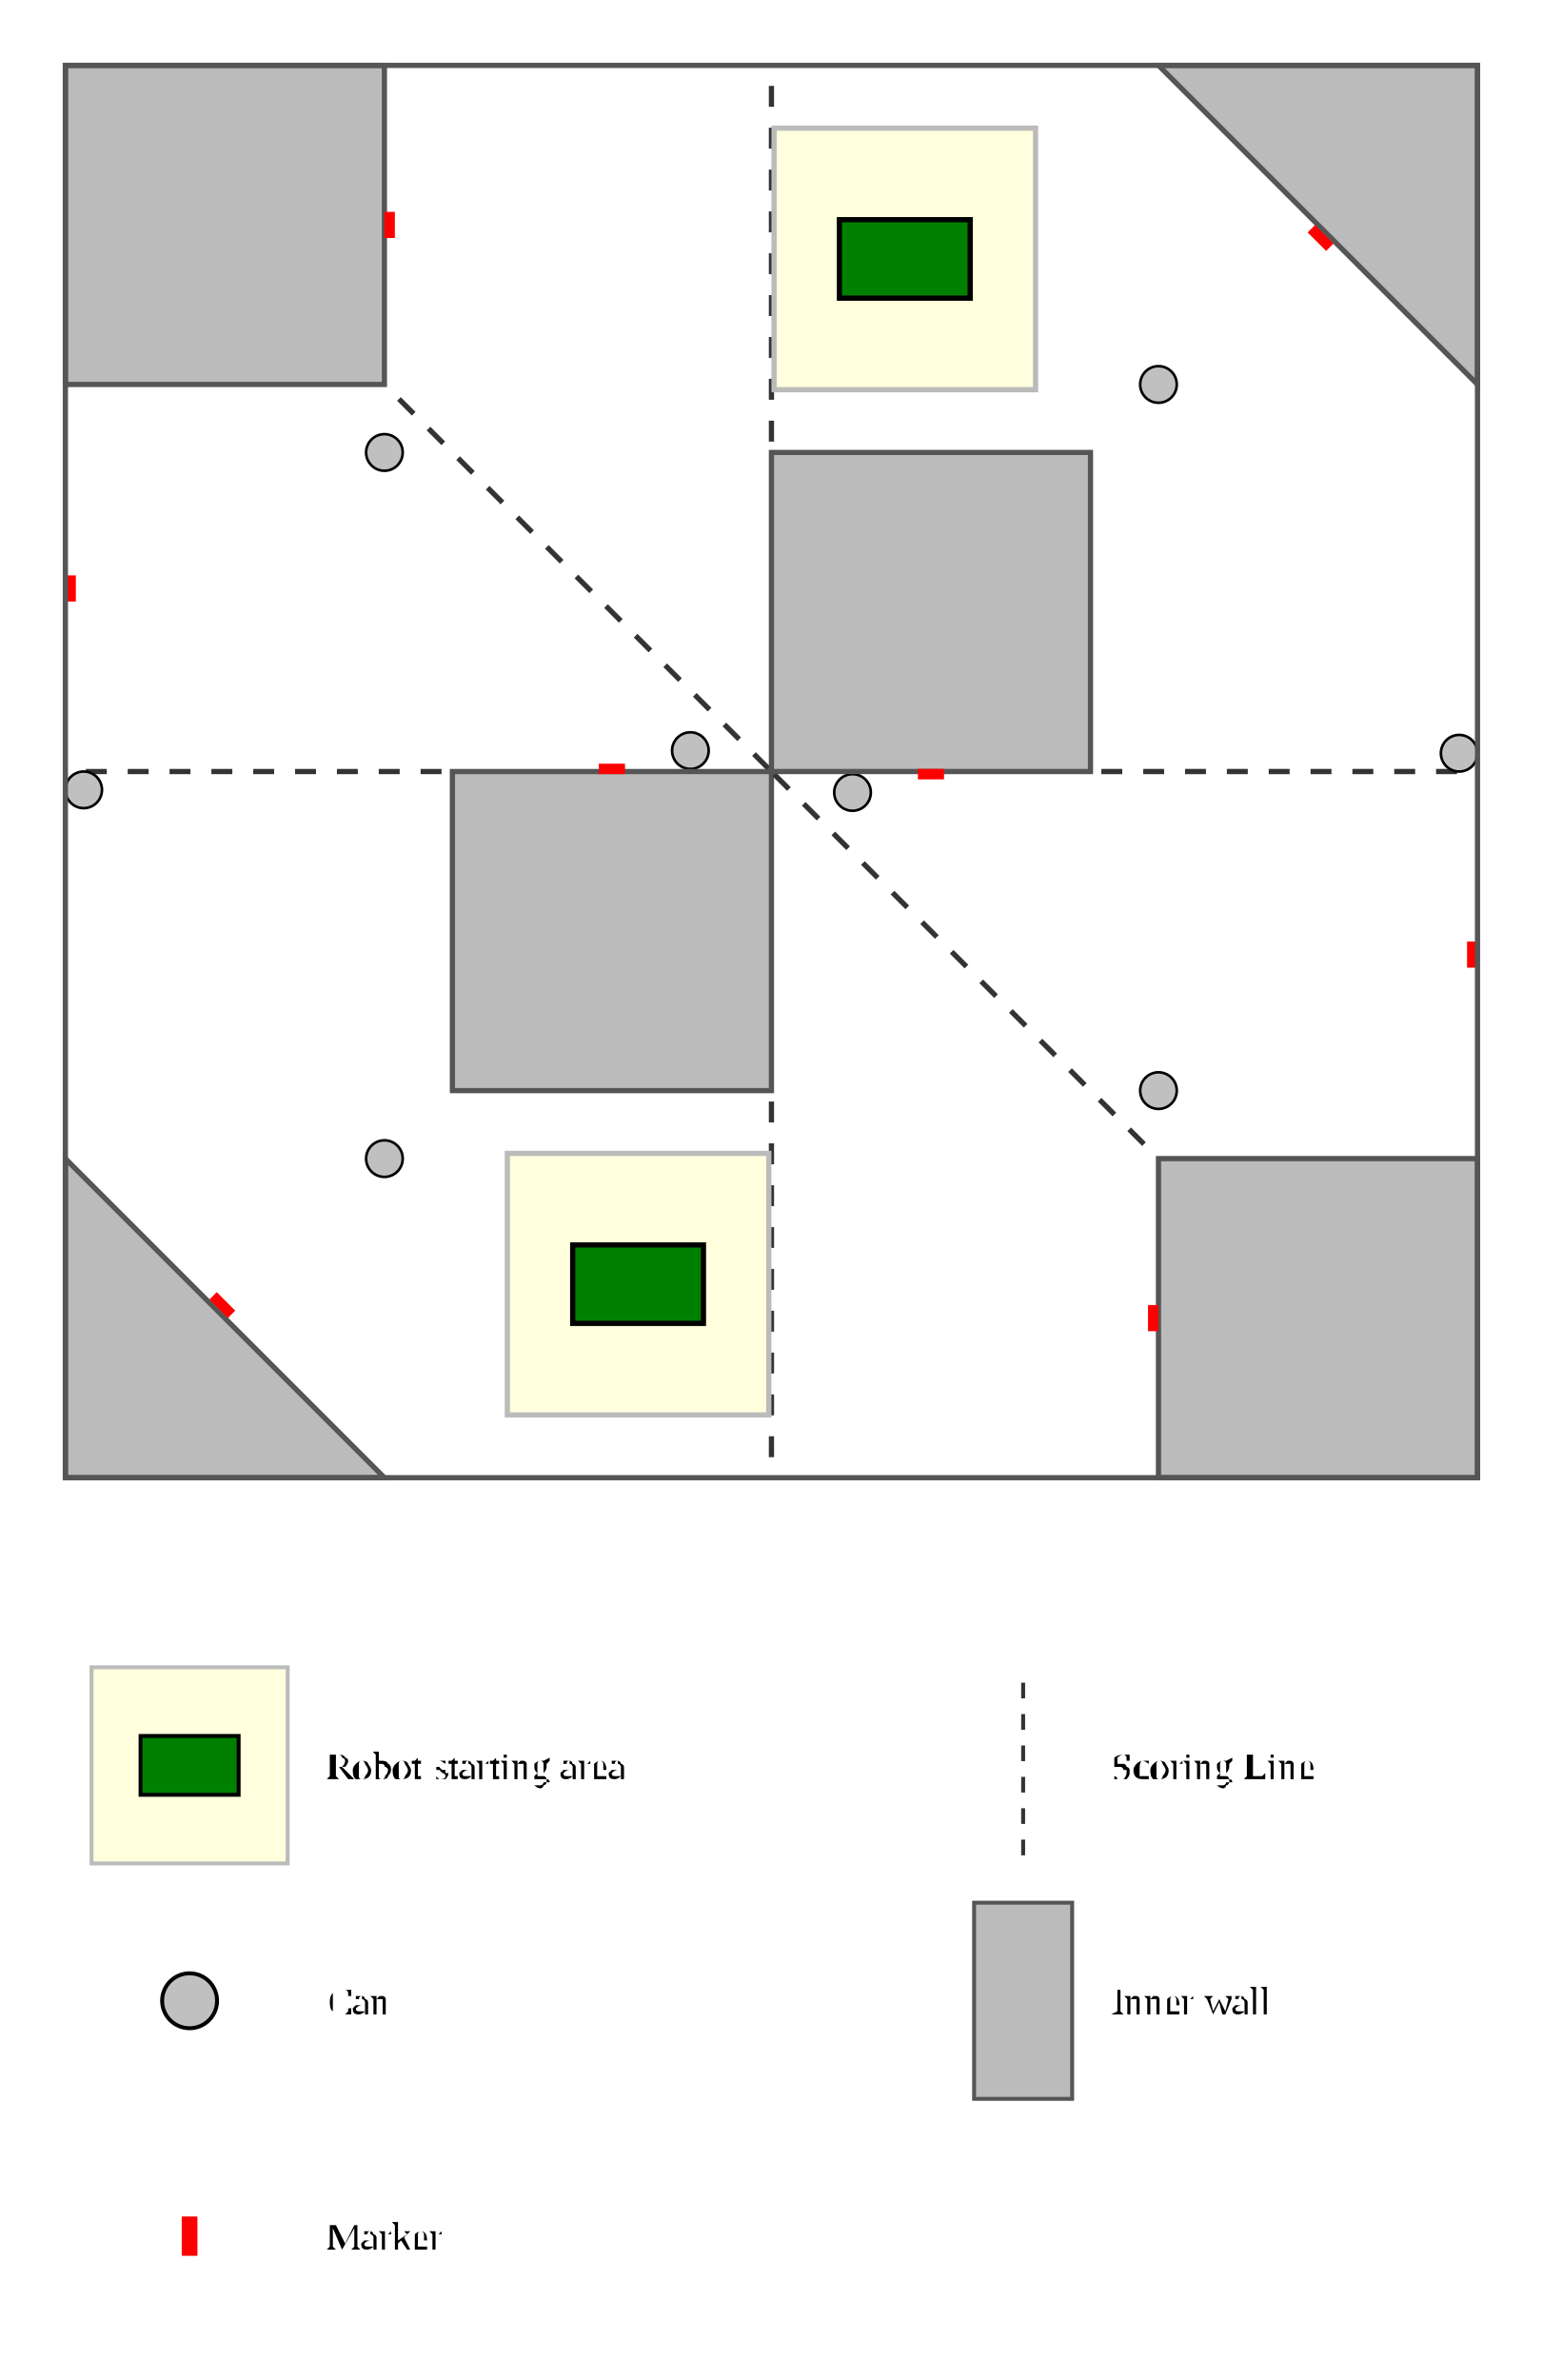
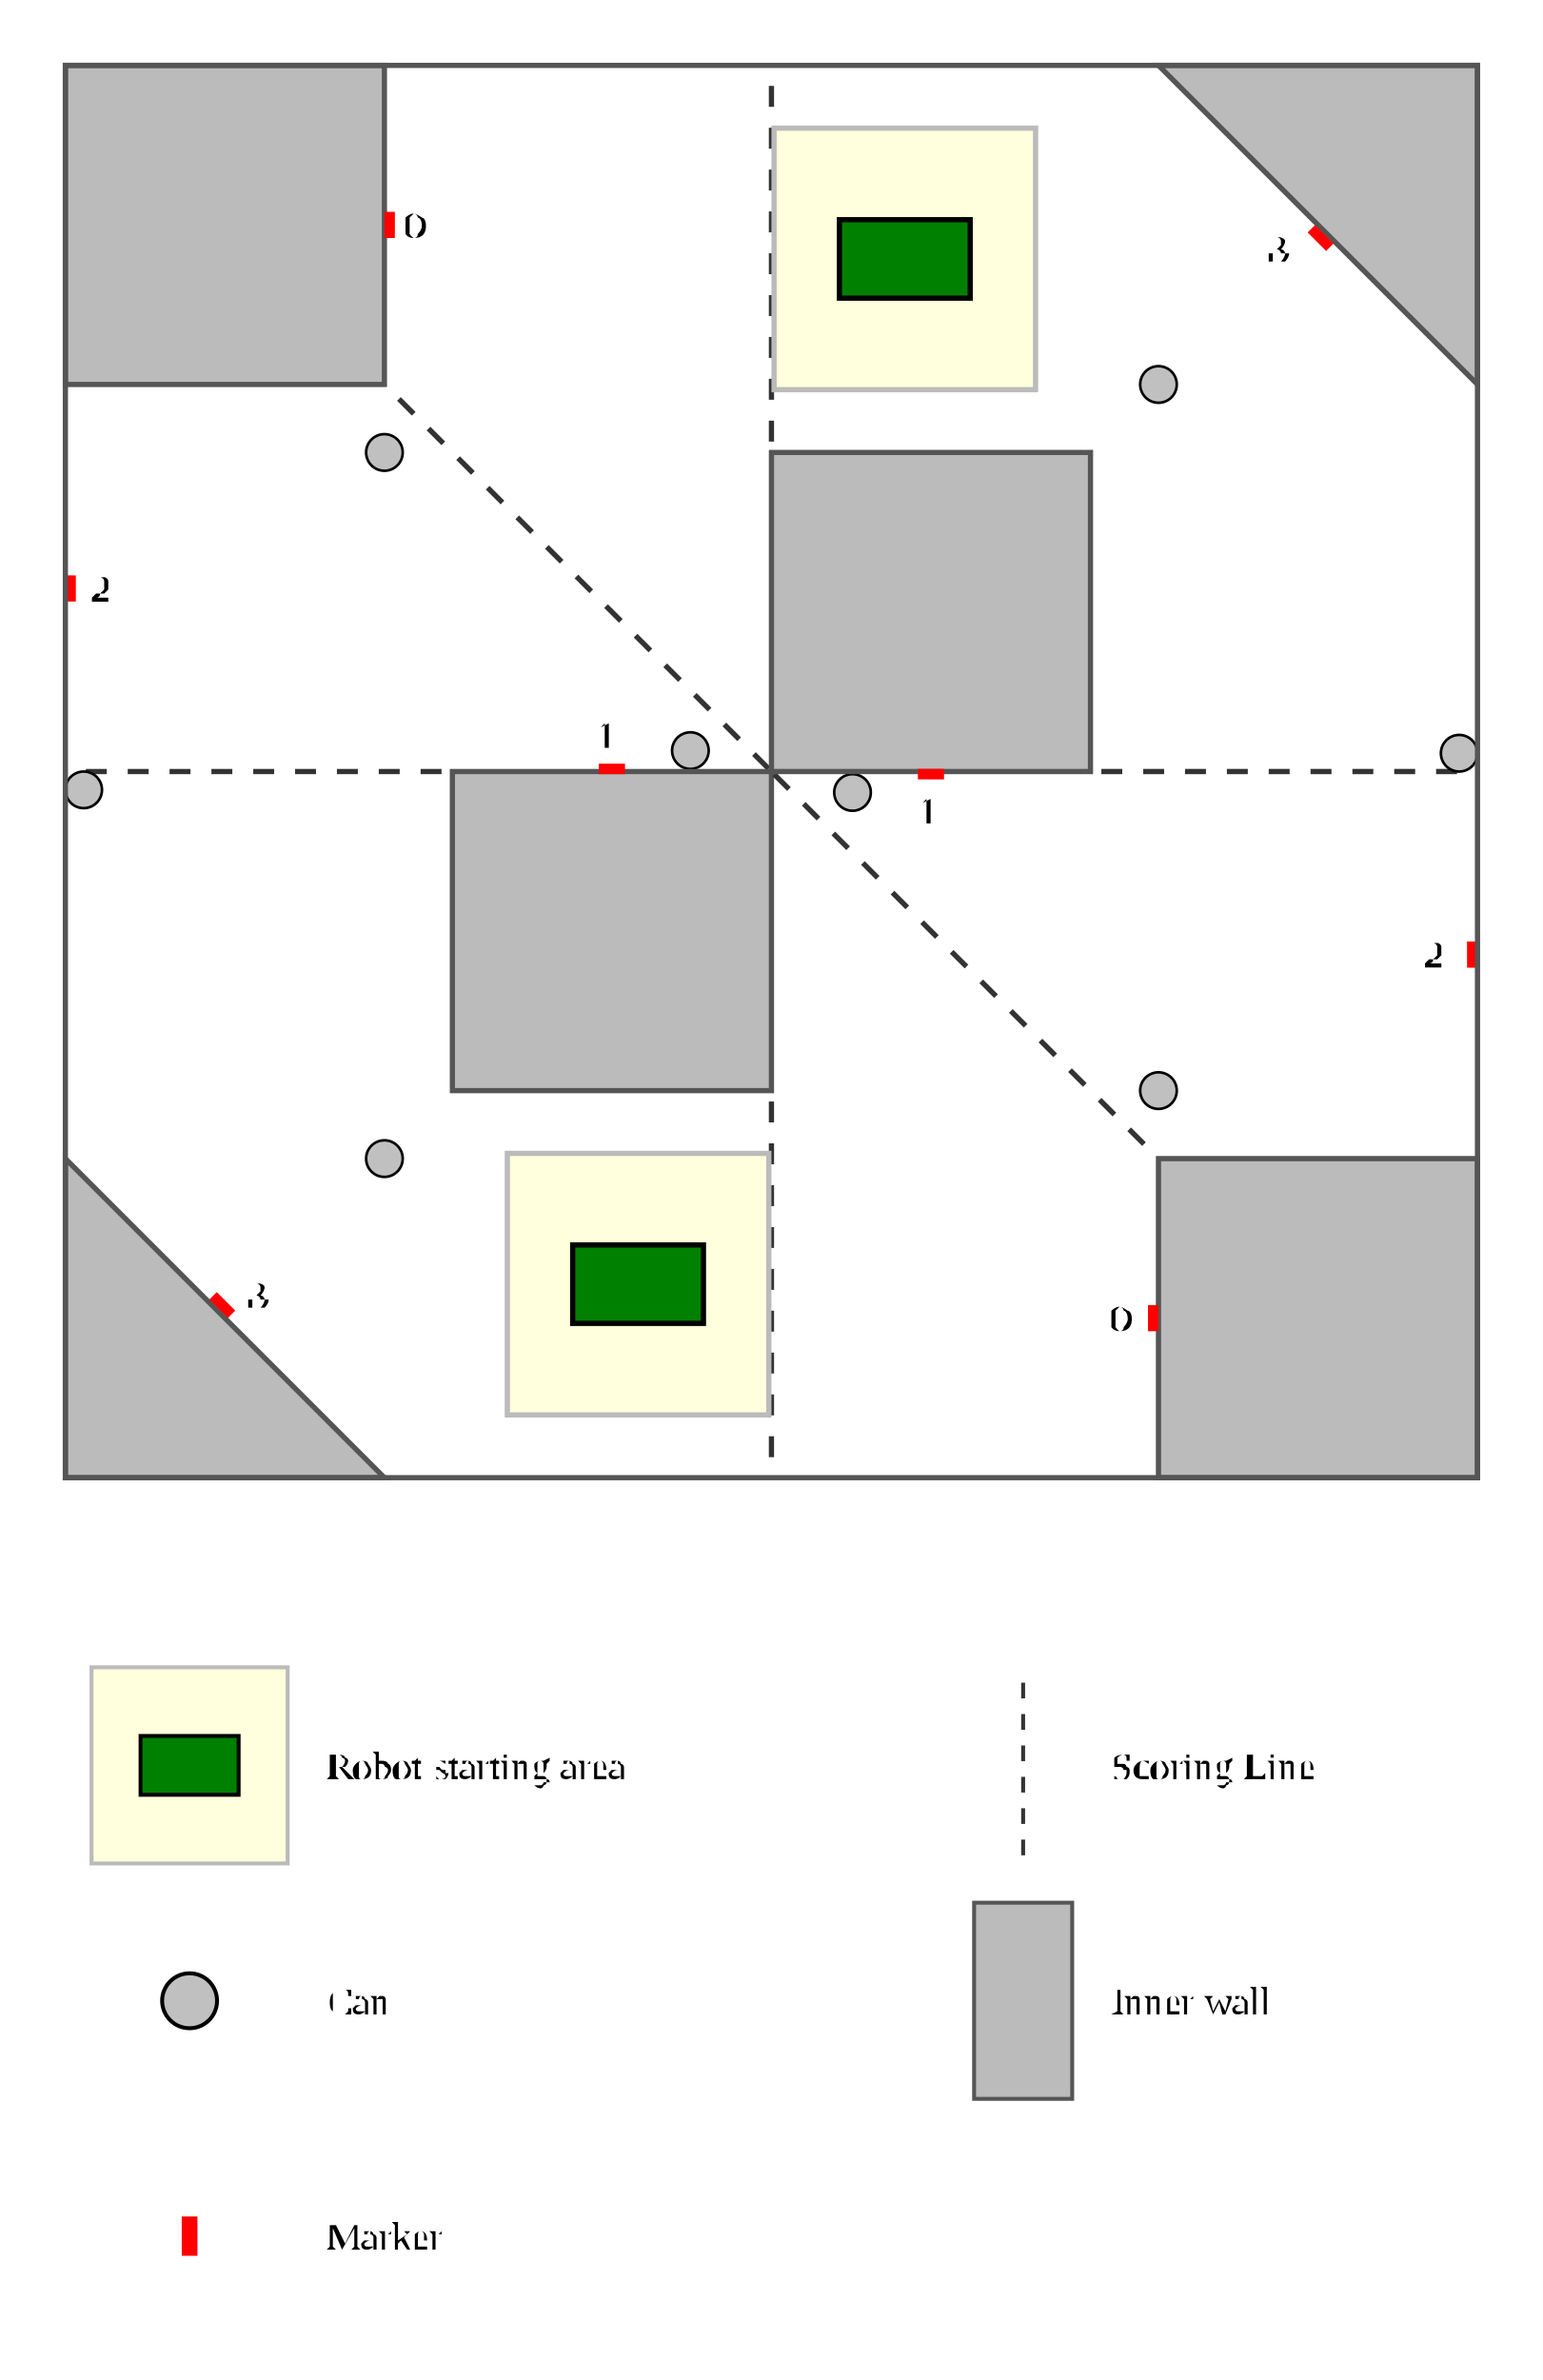
<svg xmlns="http://www.w3.org/2000/svg" xmlns:xlink="http://www.w3.org/1999/xlink" version="1.1" baseProfile="full" width="590" height="910">
  <style type="text/css">
    
      .arena-wall {
          fill: none;
          stroke: #555;
          stroke-width: .02;
      }

      .inner-wall {
          fill: #bbb;
          stroke: #555;
          stroke-width: .02;
      }

      .arena-wall {
          fill: none;
          stroke: #555;
          stroke-width: .02;
      }

      .can {
          stroke: black;
          stroke-width: 0.01;
          fill: silver;
      }

      #robot {
          fill: green;
          stroke: black;
          stroke-width: 0.02;
      }

      .scoring-line {
          stroke: #333;
          stroke-width: 0.02;
          /*stroke-dasharray: 0.141, 0.141;*/
          stroke-dasharray: 0.08 0.08;
          stroke-dashoffset: -50%;
          fill: none;
      }

      .marker {
          stroke: red;
          stroke-width: 0.04;
      }

      .start-zone {
        stroke: #bbb;
        stroke-width: 0.02;
        fill: #ffd;
      }

      .legend-label {
        font-size: 0.2px;
        text-anchor: start;
        dominant-baseline: central;
      }

+       .marker-label {
+         font-size: 0.15px;
+         text-anchor: central;
+         dominant-baseline: central;
+       }
+ 
    
  </style>
  <defs>
    <circle cx="0" cy="0" r="0.07" id="can" />
    <line x1="-0.05" y1="0" x2="0.05" y2="0" id="marker" />
    <rect width="0.5" height="0.3" x="-0.25" y="-0.15" id="robot" />
    <g id="side-zone">
      <line class="scoring-line" x1="2.7" y1="0" x2="2.7" y2="1.48" />
      <line class="scoring-line" x1="0" y1="2.7" x2="1.48" y2="2.7" />
      <line class="scoring-line" x1="1.22" y1="1.22" x2="2.7" y2="2.7" />
      <rect width="1" height="1" x="2.71" y="0.24" class="start-zone" />
      <g transform="translate(3.21 0.74)">
        <use xlink:href="#robot" />
      </g>
      <use xlink:href="#can" transform="translate(4.18 1.22)" class="can" />
      <use xlink:href="#can" transform="translate(1.22 1.48)" class="can" />
      <use xlink:href="#can" transform="translate(2.39 2.62)" class="can" />
      <use xlink:href="#can" transform="translate(0.07 2.77)" class="can" />
      <rect width="1.22" height="1.22" x="1.48" y="2.7" class="inner-wall" />
      <rect width="1.22" height="1.22" x="0" y="0" class="inner-wall" />
      <polygon points="5.4,0 4.18,0 5.4,1.22" class="inner-wall" />
      <use xlink:href="#marker" transform="translate(1.24 0.61) rotate(90)" class="marker" />
      <use xlink:href="#marker" transform="translate(2.09 2.69)" class="marker" />
      <use xlink:href="#marker" transform="translate(0.02 2) rotate(90)" class="marker" />
      <use xlink:href="#marker" transform="translate(4.80 0.66) rotate(45)" class="marker" />
    </g>
  </defs>
  <rect width="100%" height="100%" fill="white" />
  <g id="arena" transform="translate(25 25) scale(100)">
    <use xlink:href="#side-zone" />
    <use xlink:href="#side-zone" transform="rotate(180 2.7 2.7)" />
    <rect width="5.4" height="5.4" x="0" y="0" class="arena-wall" />
+     <text class="marker-label" y="0.61" x="1.3">0</text>
+     <text class="marker-label" y="4.79" x="4">0</text>
+     <text class="marker-label" y="2.56" x="2.03">1</text>
+     <text class="marker-label" y="2.85" x="3.26">1</text>
+     <text class="marker-label" y="2" x="0.1">2</text>
+     <text class="marker-label" y="3.4" x="5.2">2</text>
+     <text class="marker-label" y="4.7" x="0.7">3</text>
+     <text class="marker-label" y="0.7" x="4.6">3</text>
  </g>
  <g id="legend" transform="translate(35 600) scale(75)">
    <rect width="1" height="1" x="0" y="0.5" class="start-zone" />
    <use x="0.5" y="1" xlink:href="#robot" />
    <text class="legend-label" y="1" x="1.2">Robot starting area</text>
    <use xlink:href="#can" transform="translate(0.5 2.2) scale(2)" class="can" />
    <text class="legend-label" y="2.2" x="1.2">Can</text>
    <use xlink:href="#marker" transform="translate(0.5 3.4) scale(2) rotate(90)" class="marker" />
    <text class="legend-label" y="3.4" x="1.2">Marker</text>
    <line class="scoring-line" x1="4.75" y1="0.5" x2="4.75" y2="1.5" />
    <text class="legend-label" y="1" x="5.2">Scoring Line</text>
    <rect width="0.5" height="1" x="4.5" y="1.7" class="inner-wall" />
    <text class="legend-label" y="2.2" x="5.2">Inner wall</text>
  </g>
</svg>
